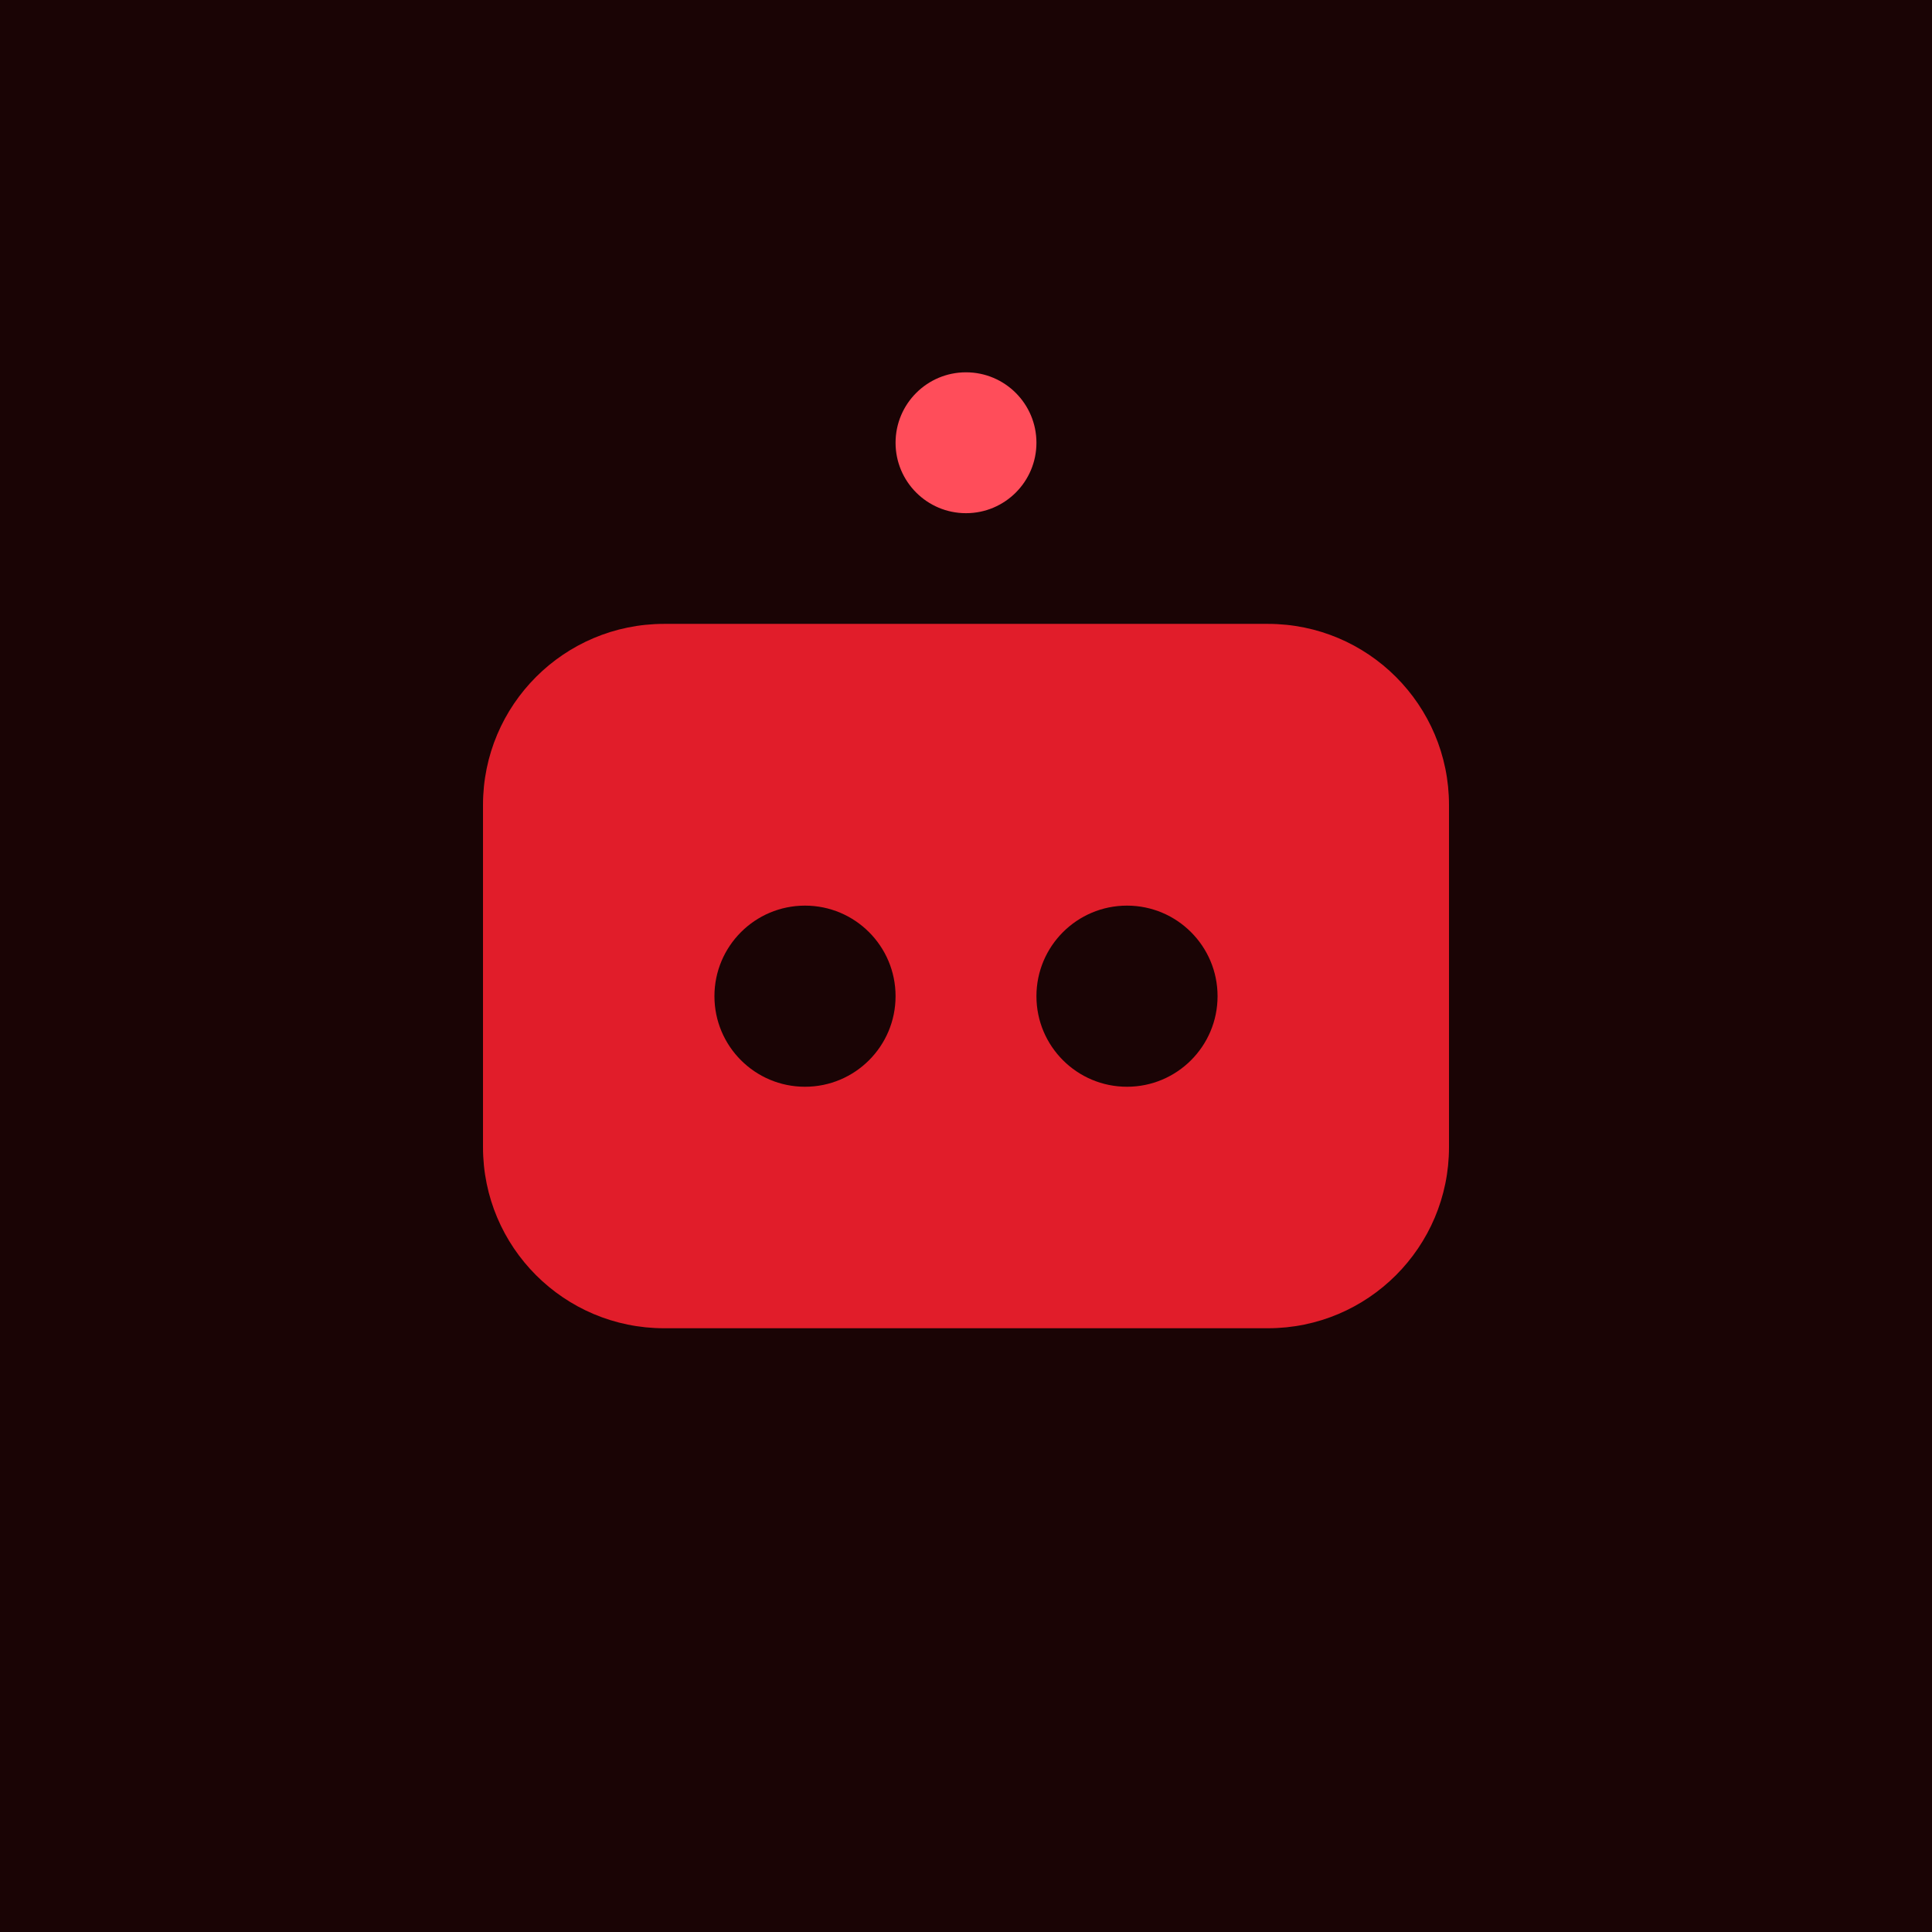
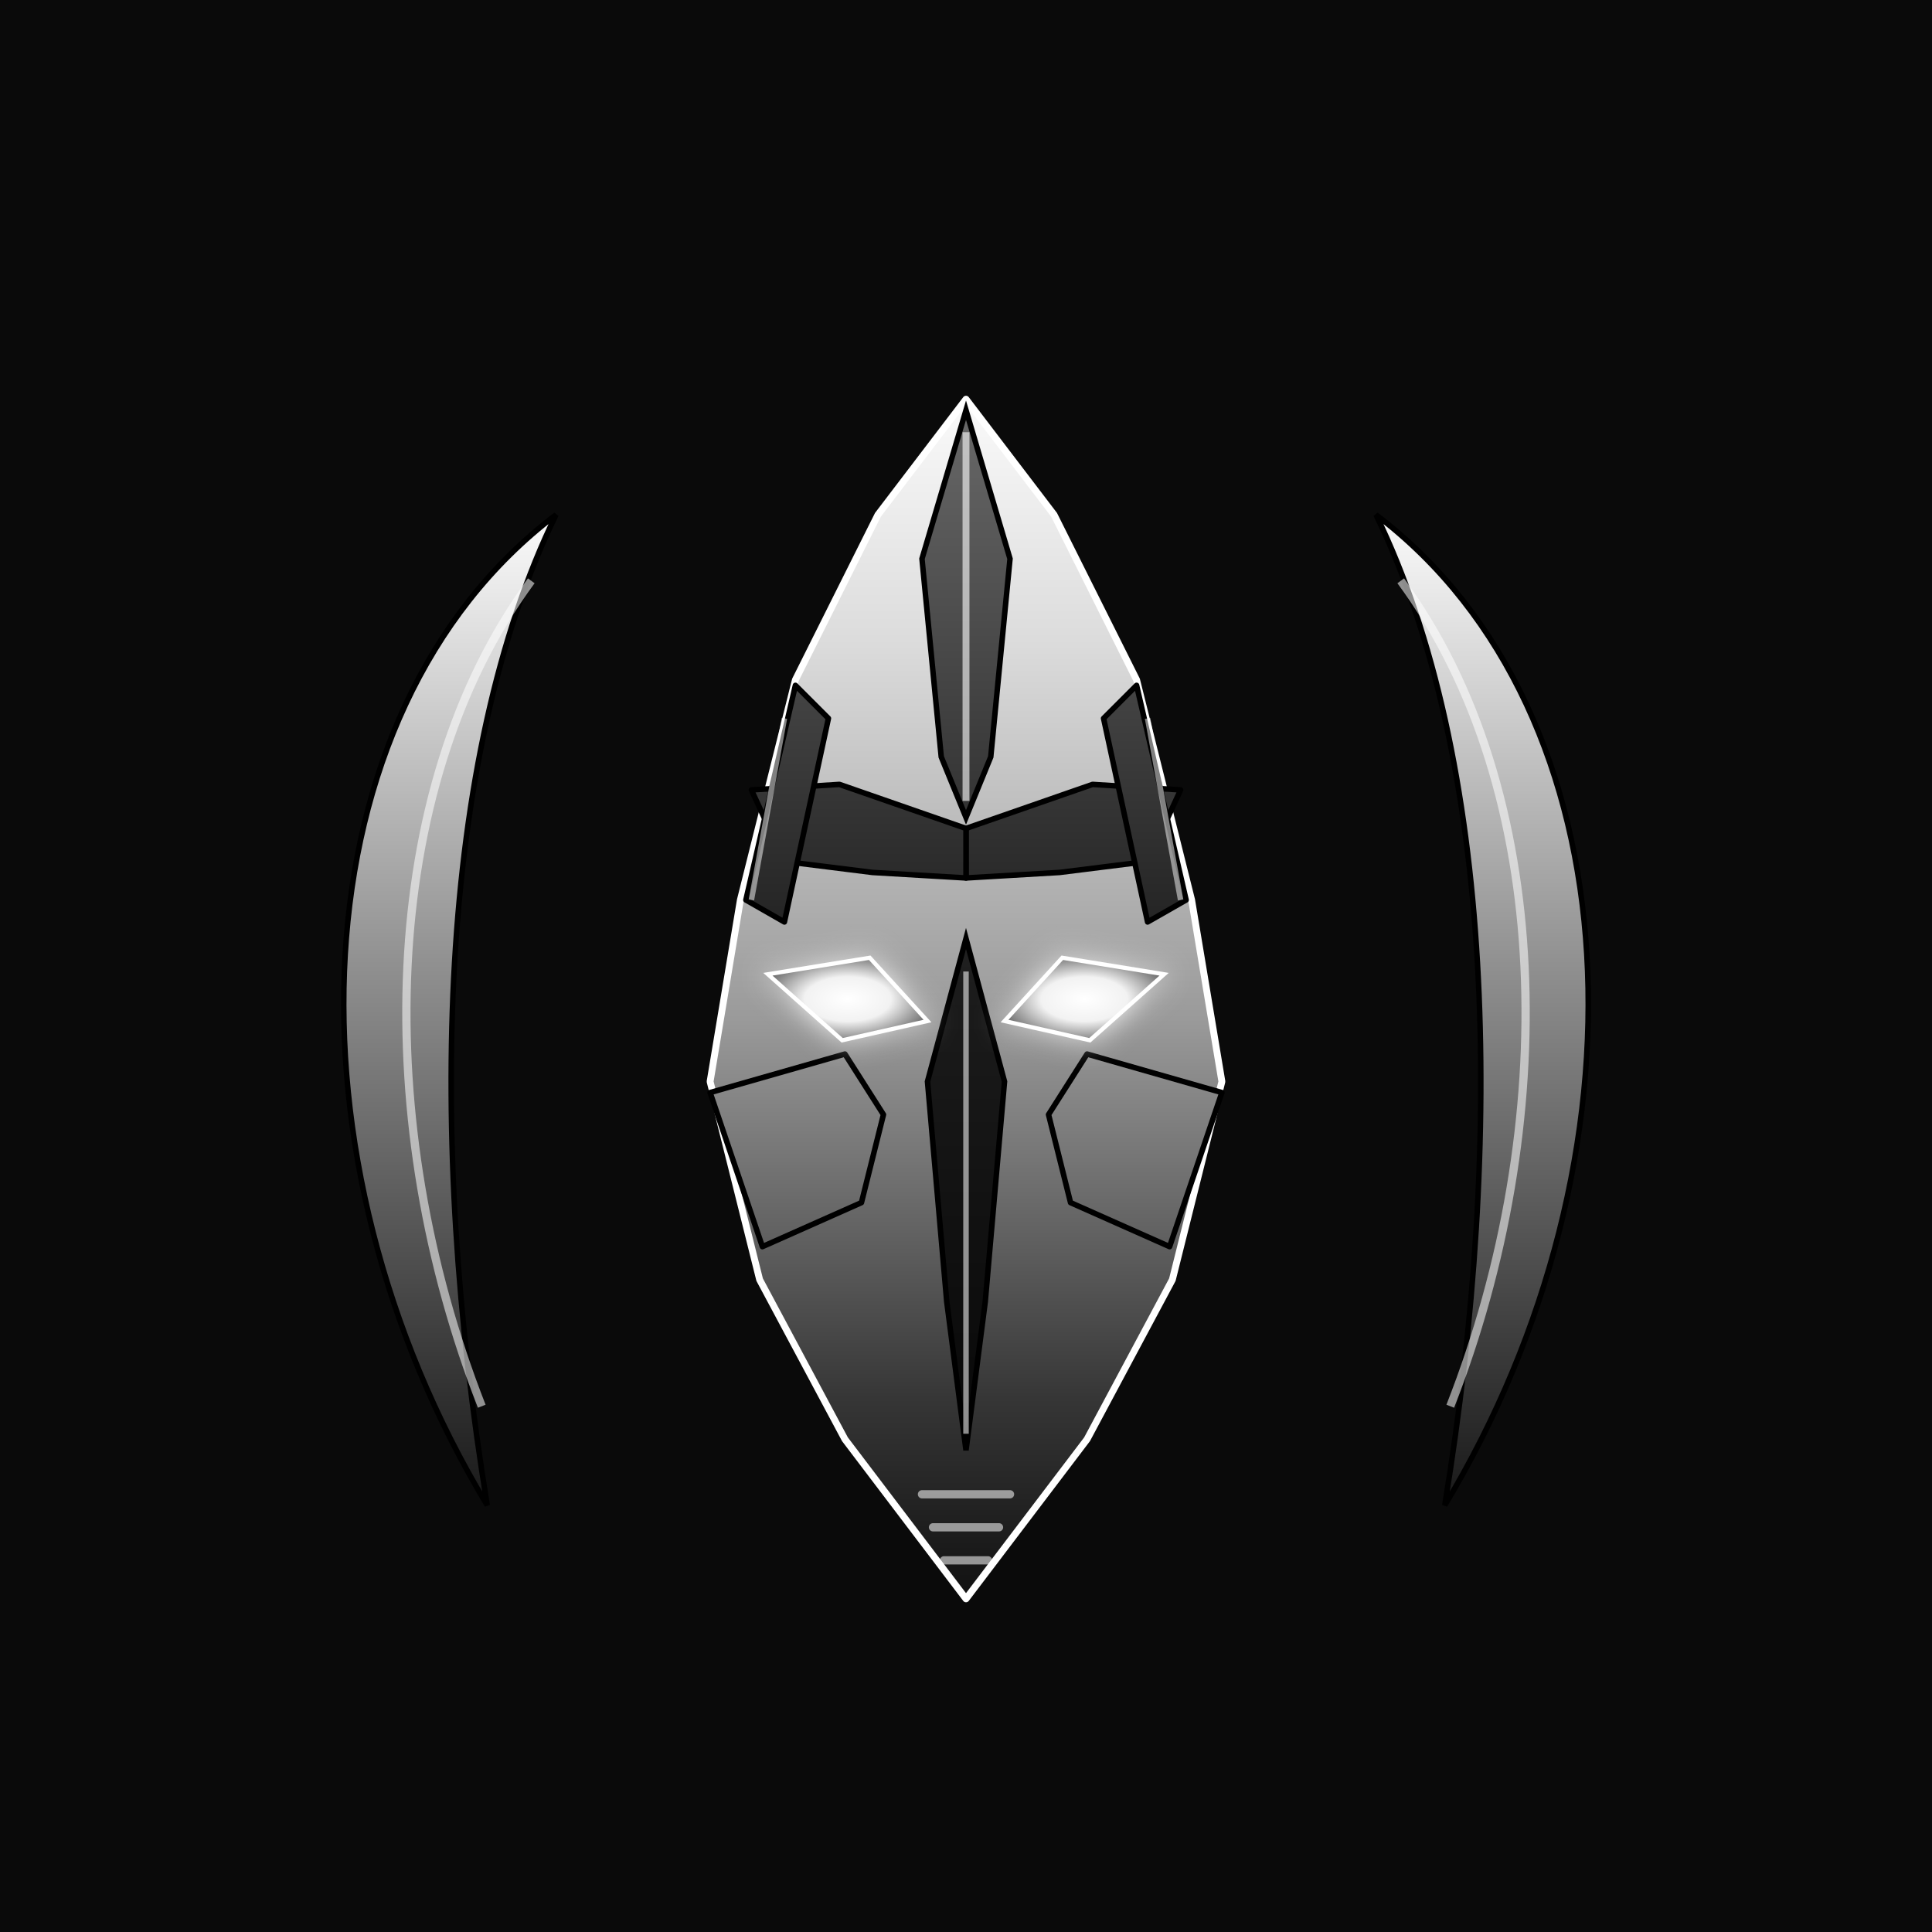
<svg xmlns="http://www.w3.org/2000/svg" viewBox="0 0 192 192">
-   <rect width="192" height="192" fill="#1a0405" />
-   <rect x="48" y="62" width="96" height="70" rx="18" fill="#e11d2a" />
-   <circle cx="80" cy="99" r="9" fill="#1a0405" />
-   <circle cx="112" cy="99" r="9" fill="#1a0405" />
-   <circle cx="96" cy="44" r="7" fill="#ff4d5a" />
+   <rect width="192" height="192" fill="#0a0a0a" />
+   <svg x="26" y="22" width="140" height="148" viewBox="0 0 512 520">
+     <defs>
+       <linearGradient id="uMetal" x1="256" y1="40" x2="256" y2="500" gradientUnits="userSpaceOnUse">
+         <stop offset="0" stop-color="#ffffff" />
+         <stop offset=".22" stop-color="#dcdcdc" />
+         <stop offset=".52" stop-color="#9a9a9a" />
+         <stop offset=".82" stop-color="#363636" />
+         <stop offset="1" stop-color="#0c0c0c" />
+       </linearGradient>
+       <linearGradient id="uDark" x1="256" y1="40" x2="256" y2="500" gradientUnits="userSpaceOnUse">
+         <stop offset="0" stop-color="#6f6f6f" />
+         <stop offset=".5" stop-color="#1b1b1b" />
+         <stop offset="1" stop-color="#000000" />
+       </linearGradient>
+       <linearGradient id="uBlade" x1="0" y1="90" x2="0" y2="470" gradientUnits="userSpaceOnUse">
+         <stop offset="0" stop-color="#ffffff" />
+         <stop offset=".45" stop-color="#8f8f8f" />
+         <stop offset="1" stop-color="#101010" />
+       </linearGradient>
+       <radialGradient id="uEye" cx=".5" cy=".5" r=".6">
+         <stop offset="0" stop-color="#ffffff" />
+         <stop offset=".45" stop-color="#f2f2f2" />
+         <stop offset="1" stop-color="#555555" />
+       </radialGradient>
+       <filter id="uGlow" x="-60%" y="-60%" width="220%" height="220%">
+         <feGaussianBlur stdDeviation="5" result="b" />
+         <feMerge>
+           <feMergeNode in="b" />
+           <feMergeNode in="SourceGraphic" />
+         </feMerge>
+       </filter>
+     </defs>
+     <g id="u-blades" stroke="#000" stroke-width="2">
+       <g id="u-blade-r">
+         <path d="M405 96 C500 168 506 330 430 456 C452 322 448 184 405 96 Z" fill="url(#uBlade)" />
+         <path d="M414 120 C470 196 472 318 432 420" stroke="#ffffff" stroke-width="3" fill="none" opacity=".55" />
+       </g>
+       <use href="#u-blade-r" transform="matrix(-1 0 0 1 512 0)" />
+     </g>
+     <path id="u-head" d="M256 54 L288 96 L318 156 L338 236 L349 302 L331 374 L300 432 L256 490 L212 432 L181 374 L163 302 L174 236 L194 156 L224 96 Z" fill="url(#uMetal)" stroke="#ffffff" stroke-width="2.5" stroke-linejoin="round" />
+     <g id="u-panels" stroke="#000" stroke-width="2" stroke-linejoin="round">
+       <g id="u-panels-r">
+         <path d="M256 210 L302 194 L334 196 L322 222 L290 226 L256 228 Z" fill="url(#uDark)" />
+         <path d="M300 292 L349 306 L330 362 L294 346 L286 314 Z" fill="url(#uMetal)" />
+         <path d="M318 158 L336 236 L322 244 L306 170 Z" fill="url(#uDark)" />
+         <path d="M322 170 L334 236" stroke="#ffffff" stroke-width="2" opacity=".5" />
+       </g>
+       <use href="#u-panels-r" transform="matrix(-1 0 0 1 512 0)" />
+     </g>
+     <path d="M256 58 L272 112 L265 184 L256 206 L247 184 L240 112 Z" fill="url(#uDark)" stroke="#000" stroke-width="2" />
+     <path d="M256 66 L256 200" stroke="#ffffff" stroke-width="2.5" opacity=".6" />
+     <path d="M256 250 L270 302 L263 382 L256 436 L249 382 L242 302 Z" fill="url(#uDark)" stroke="#000" stroke-width="2" />
+     <path d="M256 262 L256 430" stroke="#ffffff" stroke-width="2" opacity=".55" />
+     <g stroke="#ffffff" stroke-width="3" stroke-linecap="round" opacity=".55">
+       <path d="M240 452 L272 452" />
+       <path d="M244 464 L268 464" />
+       <path d="M248 476 L264 476" />
+     </g>
+     <g id="u-eyes" filter="url(#uGlow)">
+       <path id="u-eye-r" d="M270 280 L291 257 L328 263 L301 287 Z" fill="url(#uEye)" stroke="#ffffff" stroke-width="1.5" />
+       <use href="#u-eye-r" transform="matrix(-1 0 0 1 512 0)" />
+     </g>
+   </svg>
</svg>
